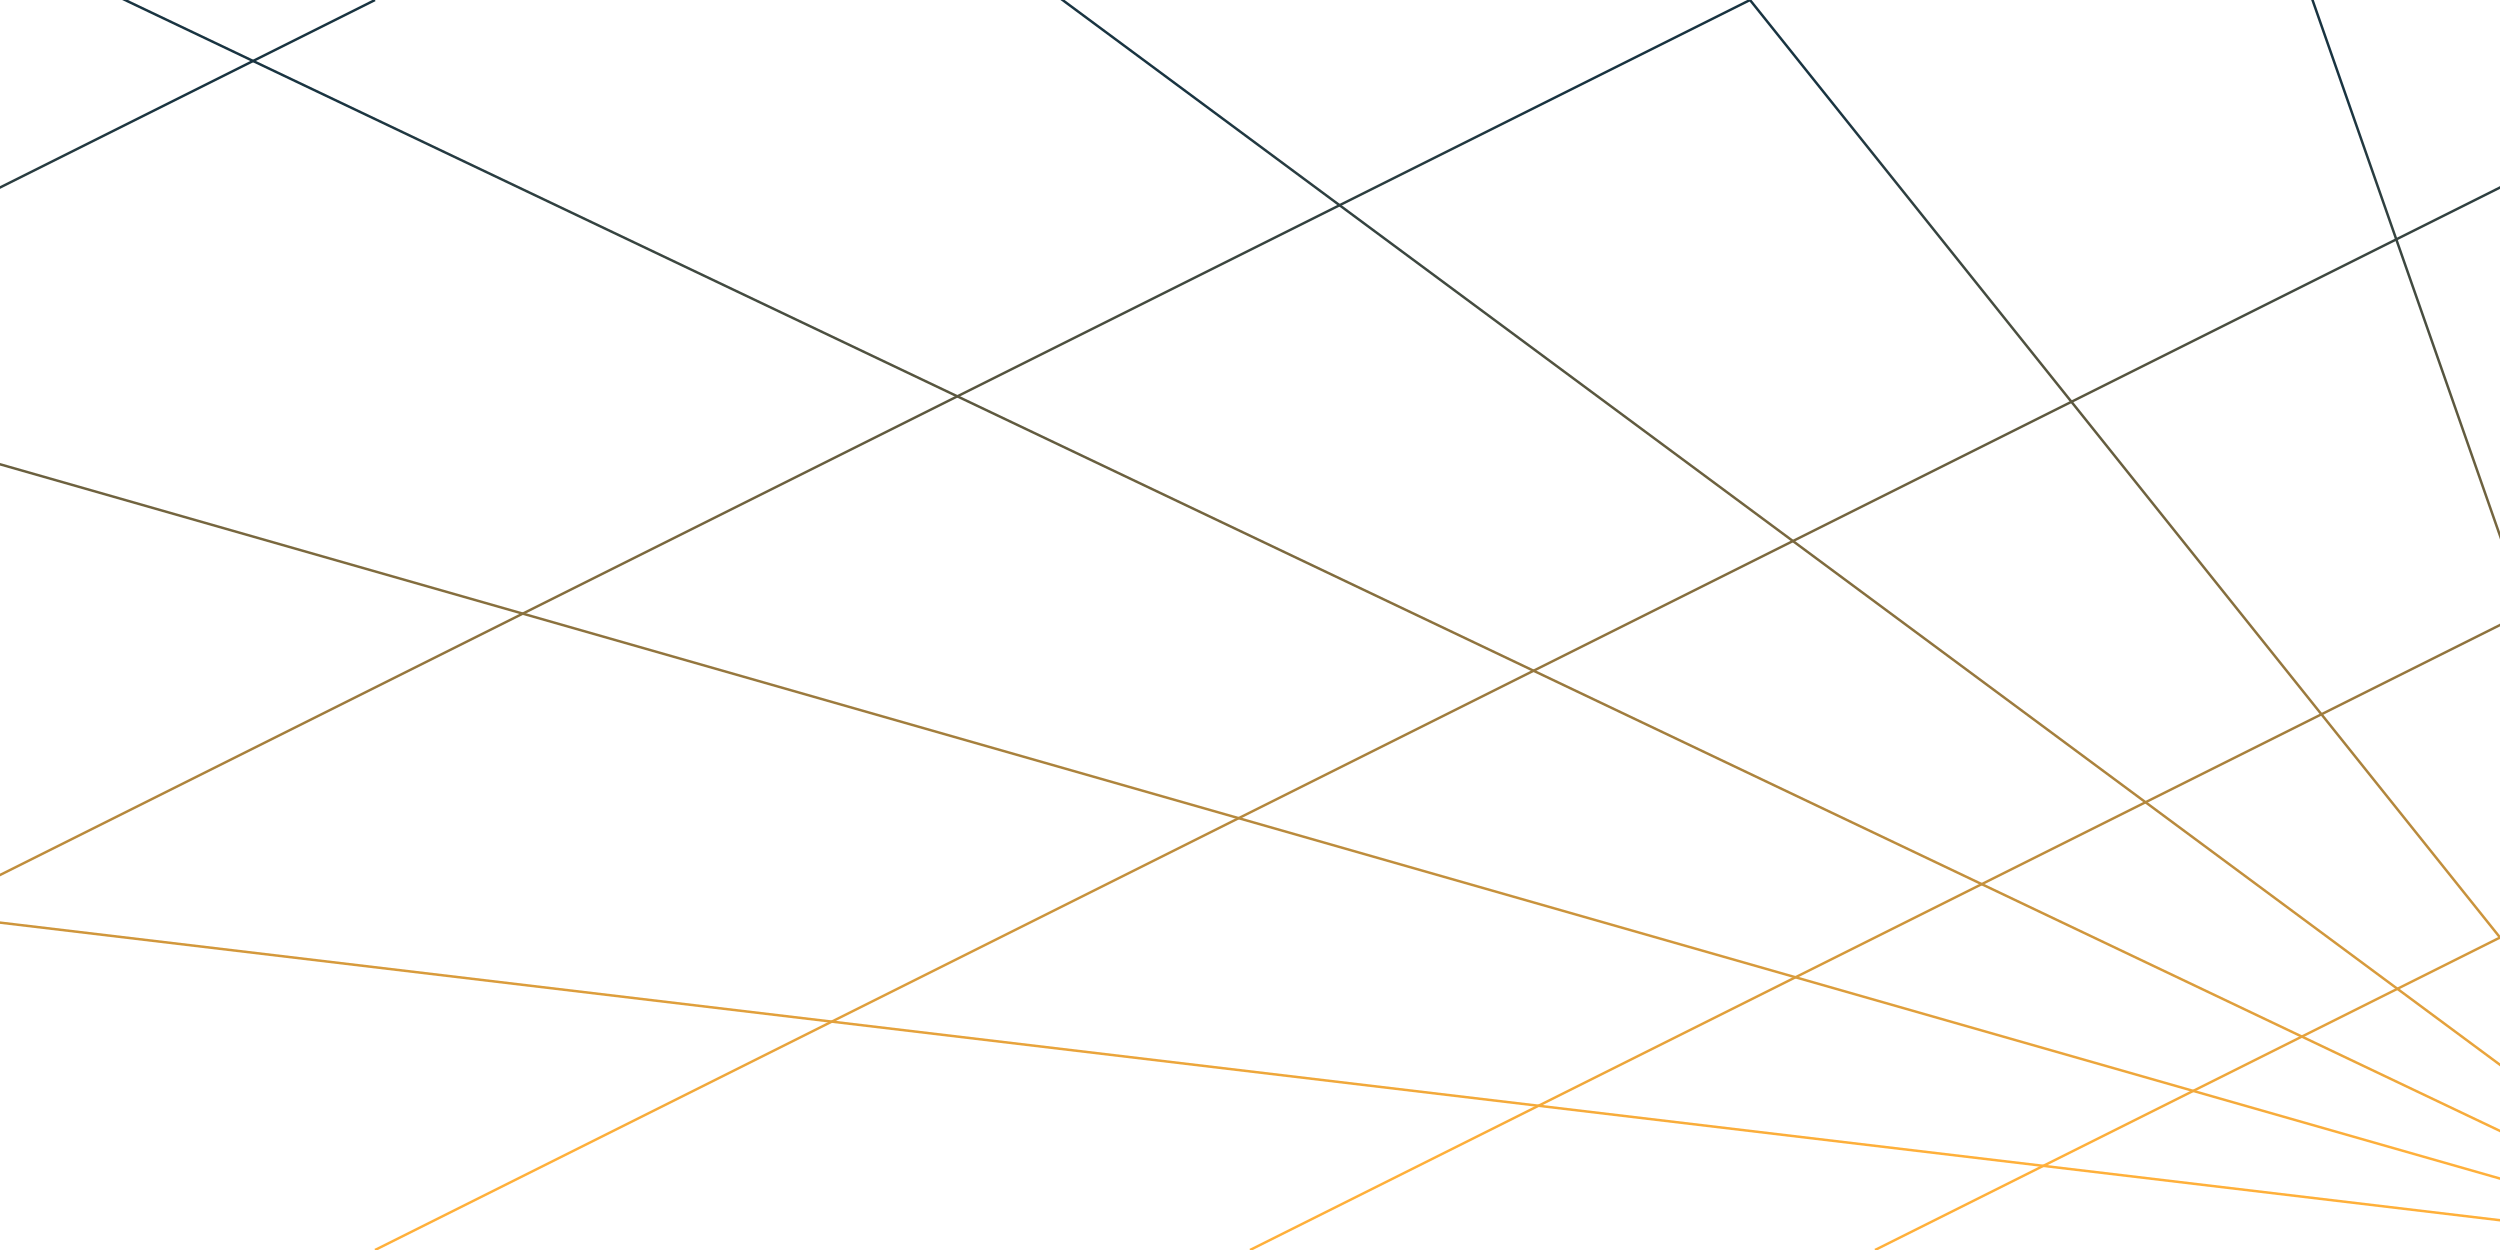
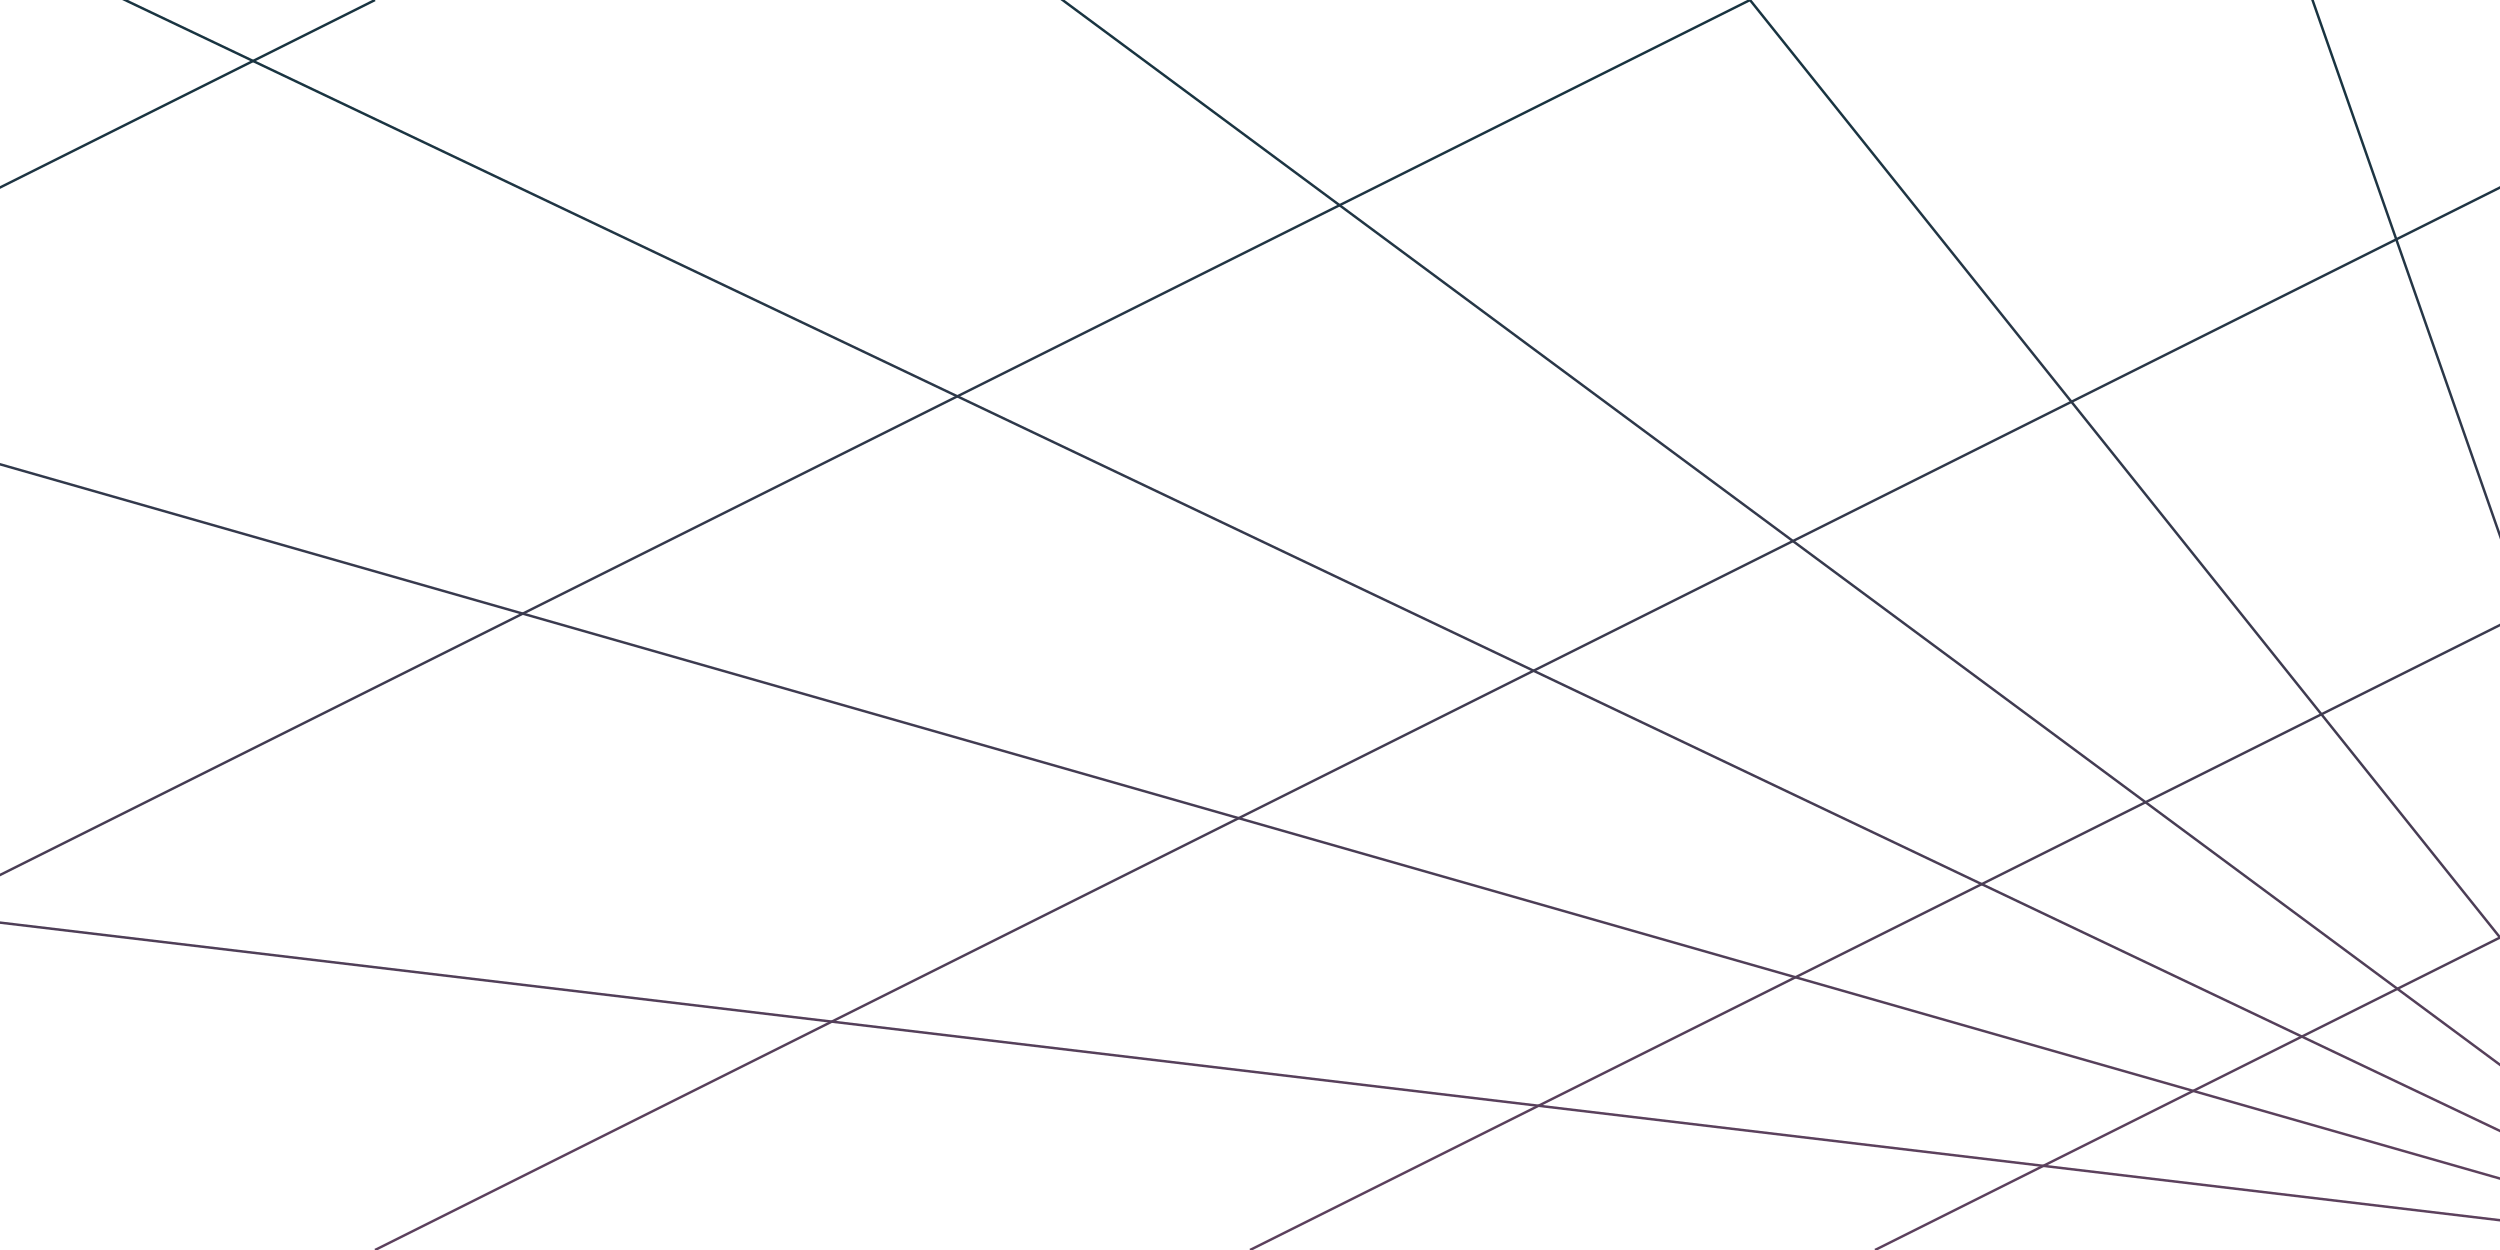
<svg xmlns="http://www.w3.org/2000/svg" width="1000px" height="500px" viewBox="0 0 1000 500" zoomAndPan="disable" preserveAspectRatio="none">
  <style type="text/css">
		line
		{
			stroke: url(#e);
			stroke-width: 1px;
		}
    </style>
  <defs>
    <linearGradient id="e" x1="40" y1="210" x2="460" y2="210" gradientUnits="userSpaceOnUse" gradientTransform="rotate(90)">
      <stop stop-color="#193441" offset="0" />
-       <stop stop-color="#FFB03B" offset="1" />
+       <stop stop-color="#5C415D" offset="1" />
    </linearGradient>
  </defs>
  <line x1="1100" y1="500" x2="-1000" y2="250" />
  <line x1="1100" y1="500" x2="-1000" y2="-100" />
  <line x1="1100" y1="500" x2="-1000" y2="-500" />
  <line x1="1100" y1="500" x2="-250" y2="-500" />
  <line x1="1100" y1="500" x2="300" y2="-500" />
  <line x1="1100" y1="500" x2="750" y2="-500" />
  <line x1="1750" y1="0" x2="750" y2="500" />
  <line x1="1500" y1="0" x2="500" y2="500" />
  <line x1="1150" y1="0" x2="150" y2="500" />
  <line x1="700" y1="0" x2="-300" y2="500" />
  <line x1="150" y1="0" x2="-850" y2="500" />
</svg>
